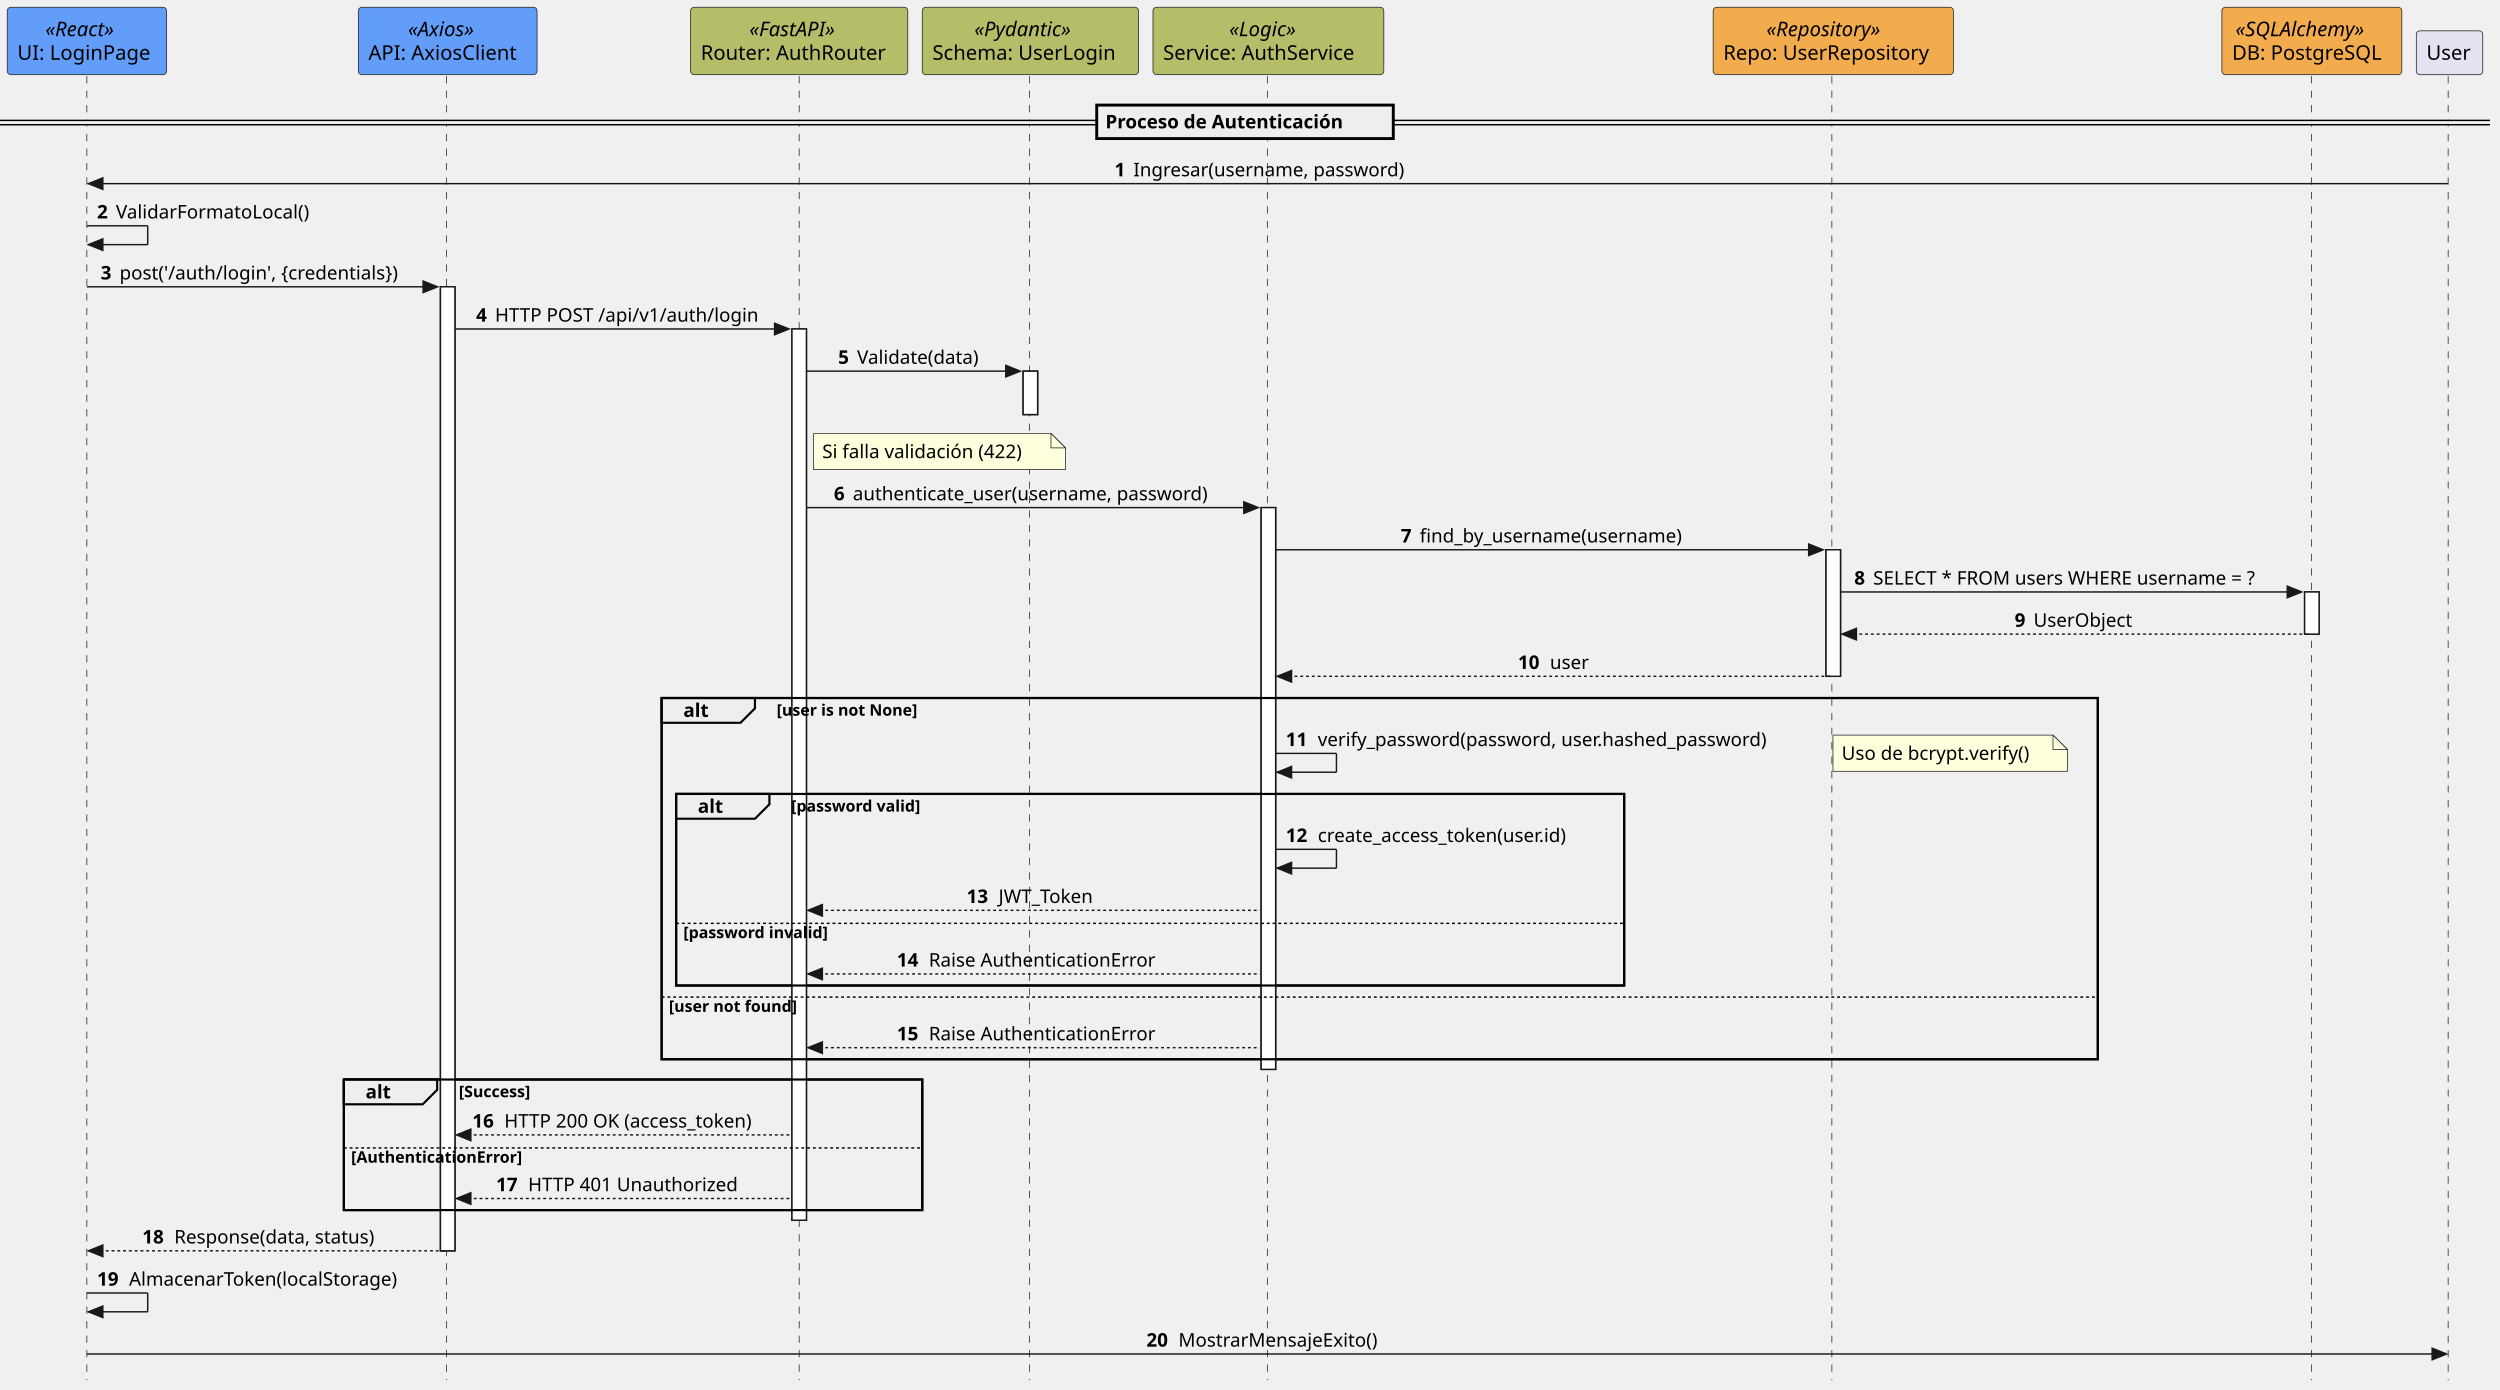
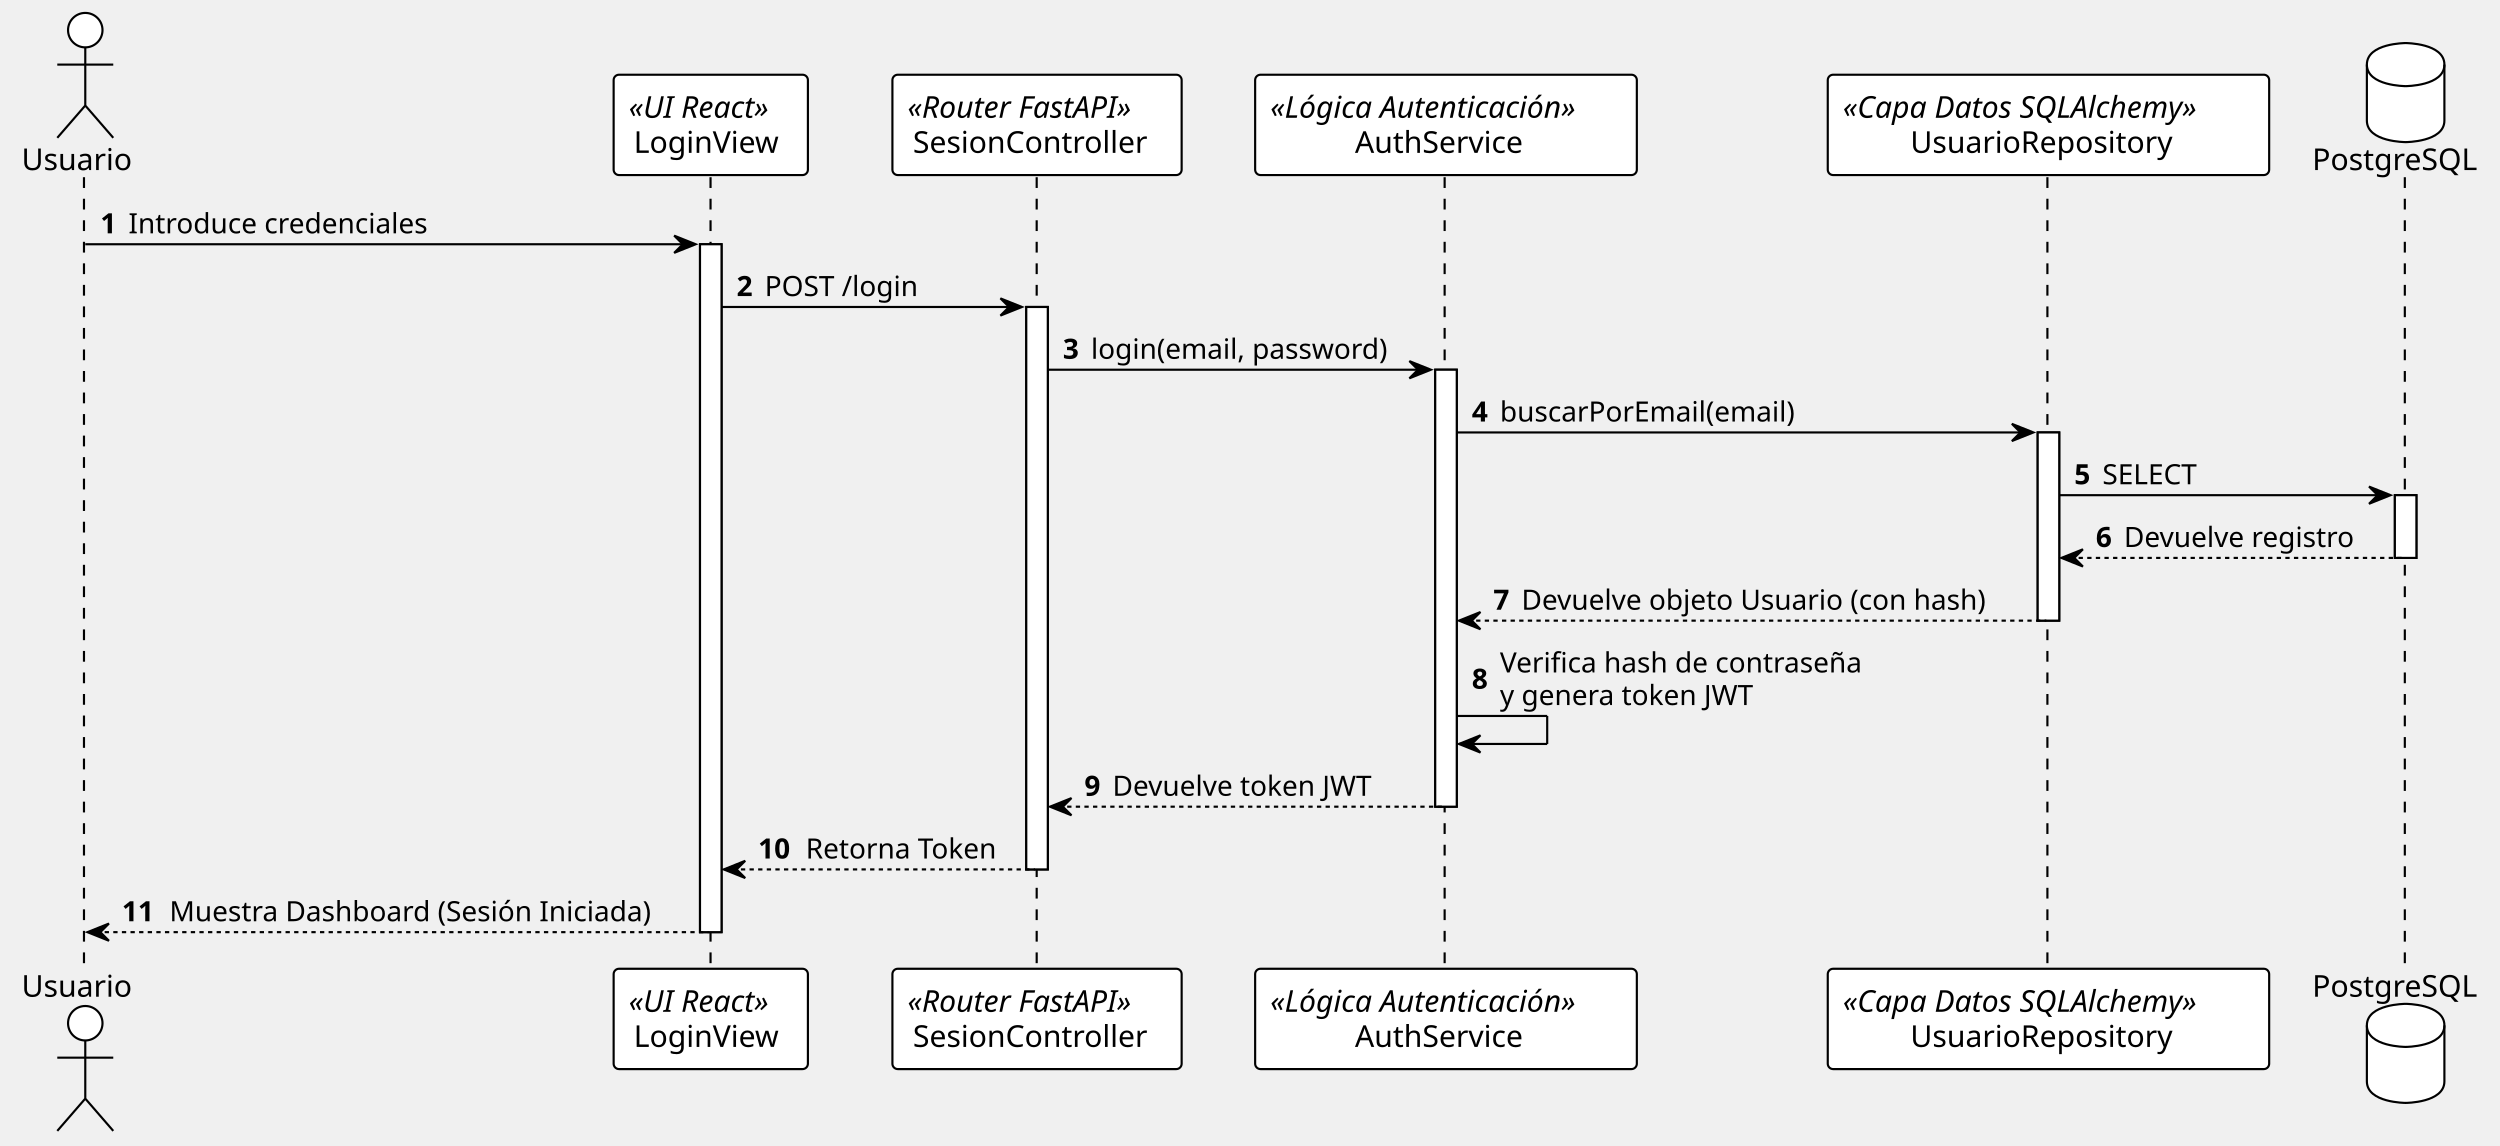
- <svg xmlns="http://www.w3.org/2000/svg" contentStyleType="text/css" data-diagram-type="SEQUENCE" height="960px" preserveAspectRatio="none" style="width:1727px;height:960px;background:#FFFFFF;" version="1.1" viewBox="0 0 1727 960" width="1727px" zoomAndPan="magnify">
+ <svg xmlns="http://www.w3.org/2000/svg" contentStyleType="text/css" data-diagram-type="SEQUENCE" height="532px" preserveAspectRatio="none" style="width:1161px;height:532px;background:#FFFFFF;" version="1.1" viewBox="0 0 1161 532" width="1161px" zoomAndPan="magnify">
  <defs />
  <g>
    <g>
-       <rect fill="#FFFFFF" height="665.938" style="stroke:#181818;stroke-width:1;" width="10" x="304.268" y="198.125" />
-     </g>
-     <g>
-       <rect fill="#FFFFFF" height="615.672" style="stroke:#181818;stroke-width:1;" width="10" x="547.088" y="227.258" />
-     </g>
-     <g>
-       <rect fill="#FFFFFF" height="30" style="stroke:#181818;stroke-width:1;" width="10" x="706.792" y="256.391" />
-     </g>
-     <g>
-       <rect fill="#FFFFFF" height="388.07" style="stroke:#181818;stroke-width:1;" width="10" x="871.212" y="350.656" />
-     </g>
-     <g>
-       <rect fill="#FFFFFF" height="87.398" style="stroke:#181818;stroke-width:1;" width="10" x="1261.424" y="379.789" />
-     </g>
-     <g>
-       <rect fill="#FFFFFF" height="29.133" style="stroke:#181818;stroke-width:1;" width="10" x="1592.028" y="408.922" />
-     </g>
-     <rect fill="none" height="249.539" style="stroke:#000000;stroke-width:1.5;" width="992.087" x="457.074" y="482.188" />
-     <rect fill="none" height="132.336" style="stroke:#000000;stroke-width:1.5;" width="654.897" x="467.074" y="548.453" />
-     <rect fill="none" height="90.203" style="stroke:#000000;stroke-width:1.5;" width="399.562" x="237.54" y="745.727" />
-     <g class="participant-lifeline" data-entity-uid="part1" data-qualified-name="UI" id="part1-lifeline">
-       <g>
-         <rect fill="#000000" fill-opacity="0" height="900.734" width="8" x="56.04" y="52.594" />
-         <line style="stroke:#181818;stroke-width:0.5;stroke-dasharray:5,5;" x1="60" x2="60" y1="52.594" y2="953.328" />
-       </g>
-     </g>
-     <g class="participant-lifeline" data-entity-uid="part2" data-qualified-name="AX" id="part2-lifeline">
-       <g>
-         <rect fill="#000000" fill-opacity="0" height="900.734" width="8" x="305.268" y="52.594" />
-         <line style="stroke:#181818;stroke-width:0.5;stroke-dasharray:5,5;" x1="308.54" x2="308.54" y1="52.594" y2="953.328" />
-       </g>
-     </g>
-     <g class="participant-lifeline" data-entity-uid="part3" data-qualified-name="API" id="part3-lifeline">
-       <g>
-         <rect fill="#000000" fill-opacity="0" height="900.734" width="8" x="548.088" y="52.594" />
-         <line style="stroke:#181818;stroke-width:0.5;stroke-dasharray:5,5;" x1="552.074" x2="552.074" y1="52.594" y2="953.328" />
-       </g>
-     </g>
-     <g class="participant-lifeline" data-entity-uid="part4" data-qualified-name="Pyd" id="part4-lifeline">
-       <g>
-         <rect fill="#000000" fill-opacity="0" height="900.734" width="8" x="707.792" y="52.594" />
-         <line style="stroke:#181818;stroke-width:0.5;stroke-dasharray:5,5;" x1="711.102" x2="711.102" y1="52.594" y2="953.328" />
-       </g>
-     </g>
-     <g class="participant-lifeline" data-entity-uid="part5" data-qualified-name="Srv" id="part5-lifeline">
-       <g>
-         <rect fill="#000000" fill-opacity="0" height="900.734" width="8" x="872.212" y="52.594" />
-         <line style="stroke:#181818;stroke-width:0.5;stroke-dasharray:5,5;" x1="875.481" x2="875.481" y1="52.594" y2="953.328" />
-       </g>
-     </g>
-     <g class="participant-lifeline" data-entity-uid="part6" data-qualified-name="Repo" id="part6-lifeline">
-       <g>
-         <rect fill="#000000" fill-opacity="0" height="900.734" width="8" x="1262.424" y="52.594" />
-         <line style="stroke:#181818;stroke-width:0.5;stroke-dasharray:5,5;" x1="1265.453" x2="1265.453" y1="52.594" y2="953.328" />
-       </g>
-     </g>
-     <g class="participant-lifeline" data-entity-uid="part7" data-qualified-name="DB" id="part7-lifeline">
-       <g>
-         <rect fill="#000000" fill-opacity="0" height="900.734" width="8" x="1593.028" y="52.594" />
-         <line style="stroke:#181818;stroke-width:0.5;stroke-dasharray:5,5;" x1="1596.876" x2="1596.876" y1="52.594" y2="953.328" />
-       </g>
-     </g>
-     <g class="participant-lifeline" data-entity-uid="part8" data-qualified-name="User" id="part8-lifeline">
-       <g>
-         <rect fill="#000000" fill-opacity="0" height="900.734" width="8" x="1688.135" y="52.594" />
-         <line style="stroke:#181818;stroke-width:0.5;stroke-dasharray:5,5;" x1="1691.18" x2="1691.18" y1="52.594" y2="953.328" />
-       </g>
-     </g>
-     <g class="participant participant-head" data-entity-uid="part1" data-qualified-name="UI" id="part1-head">
-       <rect fill="#629EF9" height="46.594" rx="2.5" ry="2.5" style="stroke:#181818;stroke-width:0.5;" width="110.079" x="5" y="5" />
-       <text fill="#000000" font-family="sans-serif" font-size="14" font-style="italic" lengthAdjust="spacing" textLength="57.388" x="31.346" y="24.995">«React»</text>
-       <text fill="#000000" font-family="sans-serif" font-size="14" lengthAdjust="spacing" textLength="96.079" x="12" y="41.292">UI: LoginPage</text>
-     </g>
-     <g class="participant participant-head" data-entity-uid="part2" data-qualified-name="AX" id="part2-head">
-       <rect fill="#629EF9" height="46.594" rx="2.5" ry="2.5" style="stroke:#181818;stroke-width:0.5;" width="123.457" x="247.54" y="5" />
-       <text fill="#000000" font-family="sans-serif" font-size="14" font-style="italic" lengthAdjust="spacing" textLength="54.893" x="281.822" y="24.995">«Axios»</text>
-       <text fill="#000000" font-family="sans-serif" font-size="14" lengthAdjust="spacing" textLength="109.457" x="254.54" y="41.292">API: AxiosClient</text>
-     </g>
-     <g class="participant participant-head" data-entity-uid="part3" data-qualified-name="API" id="part3-head">
-       <rect fill="#B5BD68" height="46.594" rx="2.5" ry="2.5" style="stroke:#181818;stroke-width:0.5;" width="150.028" x="477.074" y="5" />
-       <text fill="#000000" font-family="sans-serif" font-size="14" font-style="italic" lengthAdjust="spacing" textLength="68.845" x="517.665" y="24.995">«FastAPI»</text>
-       <text fill="#000000" font-family="sans-serif" font-size="14" lengthAdjust="spacing" textLength="136.028" x="484.074" y="41.292">Router: AuthRouter</text>
-     </g>
-     <g class="participant participant-head" data-entity-uid="part4" data-qualified-name="Pyd" id="part4-head">
-       <rect fill="#B5BD68" height="46.594" rx="2.5" ry="2.5" style="stroke:#181818;stroke-width:0.5;" width="149.379" x="637.102" y="5" />
-       <text fill="#000000" font-family="sans-serif" font-size="14" font-style="italic" lengthAdjust="spacing" textLength="77.424" x="673.08" y="24.995">«Pydantic»</text>
-       <text fill="#000000" font-family="sans-serif" font-size="14" lengthAdjust="spacing" textLength="135.379" x="644.102" y="41.292">Schema: UserLogin</text>
-     </g>
-     <g class="participant participant-head" data-entity-uid="part5" data-qualified-name="Srv" id="part5-head">
-       <rect fill="#B5BD68" height="46.594" rx="2.5" ry="2.5" style="stroke:#181818;stroke-width:0.5;" width="159.462" x="796.481" y="5" />
-       <text fill="#000000" font-family="sans-serif" font-size="14" font-style="italic" lengthAdjust="spacing" textLength="54.12" x="849.152" y="24.995">«Logic»</text>
-       <text fill="#000000" font-family="sans-serif" font-size="14" lengthAdjust="spacing" textLength="145.462" x="803.481" y="41.292">Service: AuthService</text>
-     </g>
-     <g class="participant participant-head" data-entity-uid="part6" data-qualified-name="Repo" id="part6-head">
-       <rect fill="#F2AC4E" height="46.594" rx="2.5" ry="2.5" style="stroke:#181818;stroke-width:0.5;" width="165.942" x="1183.453" y="5" />
-       <text fill="#000000" font-family="sans-serif" font-size="14" font-style="italic" lengthAdjust="spacing" textLength="92.353" x="1220.248" y="24.995">«Repository»</text>
-       <text fill="#000000" font-family="sans-serif" font-size="14" lengthAdjust="spacing" textLength="151.942" x="1190.453" y="41.292">Repo: UserRepository</text>
-     </g>
-     <g class="participant participant-head" data-entity-uid="part7" data-qualified-name="DB" id="part7-head">
-       <rect fill="#F2AC4E" height="46.594" rx="2.5" ry="2.5" style="stroke:#181818;stroke-width:0.5;" width="124.305" x="1534.876" y="5" />
-       <text fill="#000000" font-family="sans-serif" font-size="14" font-style="italic" lengthAdjust="spacing" textLength="105.561" x="1544.248" y="24.995">«SQLAlchemy»</text>
-       <text fill="#000000" font-family="sans-serif" font-size="14" lengthAdjust="spacing" textLength="110.305" x="1541.876" y="41.292">DB: PostgreSQL</text>
-     </g>
-     <g class="participant participant-head" data-entity-uid="part8" data-qualified-name="User" id="part8-head">
-       <rect fill="#E2E2F0" height="30.297" rx="2.5" ry="2.5" style="stroke:#181818;stroke-width:0.5;" width="45.91" x="1669.18" y="21.297" />
-       <text fill="#000000" font-family="sans-serif" font-size="14" lengthAdjust="spacing" textLength="31.91" x="1676.18" y="41.292">User</text>
-     </g>
-     <g>
-       <rect fill="#FFFFFF" height="665.938" style="stroke:#181818;stroke-width:1;" width="10" x="304.268" y="198.125" />
-     </g>
-     <g>
-       <rect fill="#FFFFFF" height="615.672" style="stroke:#181818;stroke-width:1;" width="10" x="547.088" y="227.258" />
-     </g>
-     <g>
-       <rect fill="#FFFFFF" height="30" style="stroke:#181818;stroke-width:1;" width="10" x="706.792" y="256.391" />
-     </g>
-     <g>
-       <rect fill="#FFFFFF" height="388.07" style="stroke:#181818;stroke-width:1;" width="10" x="871.212" y="350.656" />
-     </g>
-     <g>
-       <rect fill="#FFFFFF" height="87.398" style="stroke:#181818;stroke-width:1;" width="10" x="1261.424" y="379.789" />
-     </g>
-     <g>
-       <rect fill="#FFFFFF" height="29.133" style="stroke:#181818;stroke-width:1;" width="10" x="1592.028" y="408.922" />
-     </g>
-     <rect fill="#EEEEEE" height="3" style="stroke:#EEEEEE;stroke-width:1;" width="1720.09" x="0" y="83.16" />
-     <line style="stroke:#000000;stroke-width:1;" x1="0" x2="1720.09" y1="83.16" y2="83.16" />
-     <line style="stroke:#000000;stroke-width:1;" x1="0" x2="1720.09" y1="86.16" y2="86.16" />
-     <rect fill="#EEEEEE" height="23.133" style="stroke:#000000;stroke-width:2;" width="204.861" x="757.615" y="72.594" />
-     <text fill="#000000" font-family="sans-serif" font-size="13" font-weight="bold" lengthAdjust="spacing" textLength="186.335" x="763.615" y="88.661">Proceso de Autenticación</text>
-     <g class="message" data-entity-1="part8" data-entity-2="part1" id="msg1">
-       <polygon fill="#181818" points="71.04,122.859,61.04,126.859,71.04,130.859" style="stroke:#181818;stroke-width:1;" />
-       <line style="stroke:#181818;stroke-width:1;" x1="65.04" x2="1691.135" y1="126.859" y2="126.859" />
-       <text fill="#000000" font-family="sans-serif" font-size="13" font-weight="bold" lengthAdjust="spacing" textLength="9.045" x="769.9" y="121.793">1</text>
-       <text fill="#000000" font-family="sans-serif" font-size="13" lengthAdjust="spacing" textLength="199.329" x="782.946" y="121.793">Ingresar(username, password)</text>
-     </g>
-     <g class="message" data-entity-1="part1" data-entity-2="part1" id="msg2">
-       <line style="stroke:#181818;stroke-width:1;" x1="60.04" x2="102.04" y1="155.992" y2="155.992" />
-       <line style="stroke:#181818;stroke-width:1;" x1="102.04" x2="102.04" y1="155.992" y2="168.992" />
-       <line style="stroke:#181818;stroke-width:1;" x1="61.04" x2="102.04" y1="168.992" y2="168.992" />
-       <polygon fill="#181818" points="71.04,164.992,61.04,168.992,71.04,172.992" style="stroke:#181818;stroke-width:1;" />
-       <text fill="#000000" font-family="sans-serif" font-size="13" font-weight="bold" lengthAdjust="spacing" textLength="9.045" x="67.04" y="150.926">2</text>
-       <text fill="#000000" font-family="sans-serif" font-size="13" lengthAdjust="spacing" textLength="144.168" x="80.085" y="150.926">ValidarFormatoLocal()</text>
-     </g>
-     <g class="message" data-entity-1="part1" data-entity-2="part2" id="msg3">
-       <polygon fill="#181818" points="292.268,194.125,302.268,198.125,292.268,202.125" style="stroke:#181818;stroke-width:1;" />
-       <line style="stroke:#181818;stroke-width:1;" x1="60.04" x2="298.268" y1="198.125" y2="198.125" />
-       <text fill="#000000" font-family="sans-serif" font-size="13" font-weight="bold" lengthAdjust="spacing" textLength="9.045" x="69.54" y="193.059">3</text>
-       <text fill="#000000" font-family="sans-serif" font-size="13" lengthAdjust="spacing" textLength="212.183" x="82.585" y="193.059">post('/auth/login', {credentials})</text>
-     </g>
-     <g class="message" data-entity-1="part2" data-entity-2="part3" id="msg4">
-       <polygon fill="#181818" points="535.088,223.258,545.088,227.258,535.088,231.258" style="stroke:#181818;stroke-width:1;" />
-       <line style="stroke:#181818;stroke-width:1;" x1="314.268" x2="541.088" y1="227.258" y2="227.258" />
-       <text fill="#000000" font-family="sans-serif" font-size="13" font-weight="bold" lengthAdjust="spacing" textLength="9.045" x="328.88" y="222.192">4</text>
-       <text fill="#000000" font-family="sans-serif" font-size="13" lengthAdjust="spacing" textLength="190.55" x="341.925" y="222.192">HTTP POST /api/v1/auth/login</text>
-     </g>
-     <g class="message" data-entity-1="part3" data-entity-2="part4" id="msg5">
-       <polygon fill="#181818" points="694.792,252.391,704.792,256.391,694.792,260.391" style="stroke:#181818;stroke-width:1;" />
-       <line style="stroke:#181818;stroke-width:1;" x1="557.088" x2="700.792" y1="256.391" y2="256.391" />
-       <text fill="#000000" font-family="sans-serif" font-size="13" font-weight="bold" lengthAdjust="spacing" textLength="9.045" x="579.006" y="251.325">5</text>
-       <text fill="#000000" font-family="sans-serif" font-size="13" lengthAdjust="spacing" textLength="92.822" x="592.052" y="251.325">Validate(data)</text>
-     </g>
-     <path d="M562,299.391 L562,324.391 L736,324.391 L736,309.391 L726,299.391 L562,299.391" fill="#FEFFDD" style="stroke:#181818;stroke-width:0.5;" />
-     <path d="M726,299.391 L726,309.391 L736,309.391 L726,299.391" fill="#FEFFDD" style="stroke:#181818;stroke-width:0.5;" />
-     <text fill="#000000" font-family="sans-serif" font-size="13" lengthAdjust="spacing" textLength="153.004" x="568" y="316.457">Si falla validación (422)</text>
-     <g class="message" data-entity-1="part3" data-entity-2="part5" id="msg6">
-       <polygon fill="#181818" points="859.212,346.656,869.212,350.656,859.212,354.656" style="stroke:#181818;stroke-width:1;" />
-       <line style="stroke:#181818;stroke-width:1;" x1="557.088" x2="865.212" y1="350.656" y2="350.656" />
-       <text fill="#000000" font-family="sans-serif" font-size="13" font-weight="bold" lengthAdjust="spacing" textLength="9.045" x="576.062" y="345.59">6</text>
-       <text fill="#000000" font-family="sans-serif" font-size="13" lengthAdjust="spacing" textLength="263.129" x="589.108" y="345.59">authenticate_user(username, password)</text>
-     </g>
-     <g class="message" data-entity-1="part5" data-entity-2="part6" id="msg7">
-       <polygon fill="#181818" points="1249.424,375.789,1259.424,379.789,1249.424,383.789" style="stroke:#181818;stroke-width:1;" />
-       <line style="stroke:#181818;stroke-width:1;" x1="881.212" x2="1255.424" y1="379.789" y2="379.789" />
-       <text fill="#000000" font-family="sans-serif" font-size="13" font-weight="bold" lengthAdjust="spacing" textLength="9.045" x="967.689" y="374.723">7</text>
-       <text fill="#000000" font-family="sans-serif" font-size="13" lengthAdjust="spacing" textLength="194.213" x="980.734" y="374.723">find_by_username(username)</text>
-     </g>
-     <g class="message" data-entity-1="part6" data-entity-2="part7" id="msg8">
-       <polygon fill="#181818" points="1580.028,404.922,1590.028,408.922,1580.028,412.922" style="stroke:#181818;stroke-width:1;" />
-       <line style="stroke:#181818;stroke-width:1;" x1="1271.424" x2="1586.028" y1="408.922" y2="408.922" />
-       <text fill="#000000" font-family="sans-serif" font-size="13" font-weight="bold" lengthAdjust="spacing" textLength="9.045" x="1280.924" y="403.856">8</text>
-       <text fill="#000000" font-family="sans-serif" font-size="13" lengthAdjust="spacing" textLength="288.558" x="1293.97" y="403.856">SELECT * FROM users WHERE username = ?</text>
-     </g>
-     <g class="message" data-entity-1="part7" data-entity-2="part6" id="msg9">
-       <polygon fill="#181818" points="1282.424,434.055,1272.424,438.055,1282.424,442.055" style="stroke:#181818;stroke-width:1;" />
-       <line style="stroke:#181818;stroke-width:1;stroke-dasharray:2,2;" x1="1276.424" x2="1596.028" y1="438.055" y2="438.055" />
-       <text fill="#000000" font-family="sans-serif" font-size="13" font-weight="bold" lengthAdjust="spacing" textLength="9.045" x="1391.718" y="432.989">9</text>
-       <text fill="#000000" font-family="sans-serif" font-size="13" lengthAdjust="spacing" textLength="71.97" x="1404.764" y="432.989">UserObject</text>
-     </g>
-     <g class="message" data-entity-1="part6" data-entity-2="part5" id="msg10">
-       <polygon fill="#181818" points="892.212,463.188,882.212,467.188,892.212,471.188" style="stroke:#181818;stroke-width:1;" />
-       <line style="stroke:#181818;stroke-width:1;stroke-dasharray:2,2;" x1="886.212" x2="1265.424" y1="467.188" y2="467.188" />
-       <text fill="#000000" font-family="sans-serif" font-size="13" font-weight="bold" lengthAdjust="spacing" textLength="18.091" x="1048.595" y="462.122">10</text>
-       <text fill="#000000" font-family="sans-serif" font-size="13" lengthAdjust="spacing" textLength="28.355" x="1070.686" y="462.122">user</text>
-     </g>
-     <path d="M457.074,482.188 L521.517,482.188 L521.517,489.32 L511.517,499.32 L457.074,499.32 L457.074,482.188" fill="#EEEEEE" style="stroke:#000000;stroke-width:1.5;" />
-     <rect fill="none" height="249.539" style="stroke:#000000;stroke-width:1.5;" width="992.087" x="457.074" y="482.188" />
-     <text fill="#000000" font-family="sans-serif" font-size="13" font-weight="bold" lengthAdjust="spacing" textLength="19.443" x="472.074" y="495.254">alt</text>
-     <text fill="#000000" font-family="sans-serif" font-size="11" font-weight="bold" lengthAdjust="spacing" textLength="111.826" x="536.517" y="494.398">[user is not None]</text>
-     <g class="message" data-entity-1="part5" data-entity-2="part5" id="msg11">
-       <line style="stroke:#181818;stroke-width:1;" x1="881.212" x2="923.212" y1="520.453" y2="520.453" />
-       <line style="stroke:#181818;stroke-width:1;" x1="923.212" x2="923.212" y1="520.453" y2="533.453" />
-       <line style="stroke:#181818;stroke-width:1;" x1="882.212" x2="923.212" y1="533.453" y2="533.453" />
-       <polygon fill="#181818" points="892.212,529.453,882.212,533.453,892.212,537.453" style="stroke:#181818;stroke-width:1;" />
-       <text fill="#000000" font-family="sans-serif" font-size="13" font-weight="bold" lengthAdjust="spacing" textLength="18.091" x="888.212" y="515.387">11</text>
-       <text fill="#000000" font-family="sans-serif" font-size="13" lengthAdjust="spacing" textLength="334.122" x="910.303" y="515.387">verify_password(password, user.hashed_password)</text>
-     </g>
-     <path d="M1266.212,507.82 L1266.212,532.82 L1428.212,532.82 L1428.212,517.82 L1418.212,507.82 L1266.212,507.82" fill="#FEFFDD" style="stroke:#181818;stroke-width:0.5;" />
-     <path d="M1418.212,507.82 L1418.212,517.82 L1428.212,517.82 L1418.212,507.82" fill="#FEFFDD" style="stroke:#181818;stroke-width:0.5;" />
-     <text fill="#000000" font-family="sans-serif" font-size="13" lengthAdjust="spacing" textLength="141.737" x="1272.212" y="524.887">Uso de bcrypt.verify()</text>
-     <path d="M467.074,548.453 L531.517,548.453 L531.517,555.586 L521.517,565.586 L467.074,565.586 L467.074,548.453" fill="#EEEEEE" style="stroke:#000000;stroke-width:1.5;" />
-     <rect fill="none" height="132.336" style="stroke:#000000;stroke-width:1.5;" width="654.897" x="467.074" y="548.453" />
-     <text fill="#000000" font-family="sans-serif" font-size="13" font-weight="bold" lengthAdjust="spacing" textLength="19.443" x="482.074" y="561.52">alt</text>
-     <text fill="#000000" font-family="sans-serif" font-size="11" font-weight="bold" lengthAdjust="spacing" textLength="103.302" x="546.517" y="560.664">[password valid]</text>
-     <g class="message" data-entity-1="part5" data-entity-2="part5" id="msg13">
-       <line style="stroke:#181818;stroke-width:1;" x1="881.212" x2="923.212" y1="586.719" y2="586.719" />
-       <line style="stroke:#181818;stroke-width:1;" x1="923.212" x2="923.212" y1="586.719" y2="599.719" />
-       <line style="stroke:#181818;stroke-width:1;" x1="882.212" x2="923.212" y1="599.719" y2="599.719" />
-       <polygon fill="#181818" points="892.212,595.719,882.212,599.719,892.212,603.719" style="stroke:#181818;stroke-width:1;" />
-       <text fill="#000000" font-family="sans-serif" font-size="13" font-weight="bold" lengthAdjust="spacing" textLength="18.091" x="888.212" y="581.653">12</text>
-       <text fill="#000000" font-family="sans-serif" font-size="13" lengthAdjust="spacing" textLength="189.668" x="910.303" y="581.653">create_access_token(user.id)</text>
-     </g>
-     <g class="message" data-entity-1="part5" data-entity-2="part3" id="msg14">
-       <polygon fill="#181818" points="568.088,624.852,558.088,628.852,568.088,632.852" style="stroke:#181818;stroke-width:1;" />
-       <line style="stroke:#181818;stroke-width:1;stroke-dasharray:2,2;" x1="562.088" x2="870.212" y1="628.852" y2="628.852" />
-       <text fill="#000000" font-family="sans-serif" font-size="13" font-weight="bold" lengthAdjust="spacing" textLength="18.091" x="667.71" y="623.786">13</text>
-       <text fill="#000000" font-family="sans-serif" font-size="13" lengthAdjust="spacing" textLength="70.789" x="689.801" y="623.786">JWT_Token</text>
-     </g>
-     <line style="stroke:#000000;stroke-width:1;stroke-dasharray:2,2;" x1="467.074" x2="1121.971" y1="637.852" y2="637.852" />
-     <text fill="#000000" font-family="sans-serif" font-size="11" font-weight="bold" lengthAdjust="spacing" textLength="114.904" x="472.074" y="648.062">[password invalid]</text>
-     <g class="message" data-entity-1="part5" data-entity-2="part3" id="msg15">
-       <polygon fill="#181818" points="568.088,668.789,558.088,672.789,568.088,676.789" style="stroke:#181818;stroke-width:1;" />
-       <line style="stroke:#181818;stroke-width:1;stroke-dasharray:2,2;" x1="562.088" x2="870.212" y1="672.789" y2="672.789" />
-       <text fill="#000000" font-family="sans-serif" font-size="13" font-weight="bold" lengthAdjust="spacing" textLength="18.091" x="619.531" y="667.723">14</text>
-       <text fill="#000000" font-family="sans-serif" font-size="13" lengthAdjust="spacing" textLength="167.147" x="641.622" y="667.723">Raise AuthenticationError</text>
-     </g>
-     <line style="stroke:#000000;stroke-width:1;stroke-dasharray:2,2;" x1="457.074" x2="1449.161" y1="688.789" y2="688.789" />
-     <text fill="#000000" font-family="sans-serif" font-size="11" font-weight="bold" lengthAdjust="spacing" textLength="101.503" x="462.074" y="699">[user not found]</text>
-     <g class="message" data-entity-1="part5" data-entity-2="part3" id="msg16">
-       <polygon fill="#181818" points="568.088,719.727,558.088,723.727,568.088,727.727" style="stroke:#181818;stroke-width:1;" />
-       <line style="stroke:#181818;stroke-width:1;stroke-dasharray:2,2;" x1="562.088" x2="870.212" y1="723.727" y2="723.727" />
-       <text fill="#000000" font-family="sans-serif" font-size="13" font-weight="bold" lengthAdjust="spacing" textLength="18.091" x="619.531" y="718.661">15</text>
-       <text fill="#000000" font-family="sans-serif" font-size="13" lengthAdjust="spacing" textLength="167.147" x="641.622" y="718.661">Raise AuthenticationError</text>
-     </g>
-     <path d="M237.54,745.727 L301.982,745.727 L301.982,752.859 L291.982,762.859 L237.54,762.859 L237.54,745.727" fill="#EEEEEE" style="stroke:#000000;stroke-width:1.5;" />
-     <rect fill="none" height="90.203" style="stroke:#000000;stroke-width:1.5;" width="399.562" x="237.54" y="745.727" />
-     <text fill="#000000" font-family="sans-serif" font-size="13" font-weight="bold" lengthAdjust="spacing" textLength="19.443" x="252.54" y="758.793">alt</text>
-     <text fill="#000000" font-family="sans-serif" font-size="11" font-weight="bold" lengthAdjust="spacing" textLength="59.404" x="316.982" y="757.937">[Success]</text>
-     <g class="message" data-entity-1="part3" data-entity-2="part2" id="msg17">
-       <polygon fill="#181818" points="325.268,779.992,315.268,783.992,325.268,787.992" style="stroke:#181818;stroke-width:1;" />
-       <line style="stroke:#181818;stroke-width:1;stroke-dasharray:2,2;" x1="319.268" x2="546.088" y1="783.992" y2="783.992" />
-       <text fill="#000000" font-family="sans-serif" font-size="13" font-weight="bold" lengthAdjust="spacing" textLength="18.091" x="326.268" y="778.926">16</text>
-       <text fill="#000000" font-family="sans-serif" font-size="13" lengthAdjust="spacing" textLength="186.729" x="348.359" y="778.926">HTTP 200 OK (access_token)</text>
-     </g>
-     <line style="stroke:#000000;stroke-width:1;stroke-dasharray:2,2;" x1="237.54" x2="637.102" y1="792.992" y2="792.992" />
-     <text fill="#000000" font-family="sans-serif" font-size="11" font-weight="bold" lengthAdjust="spacing" textLength="133.515" x="242.54" y="803.203">[AuthenticationError]</text>
-     <g class="message" data-entity-1="part3" data-entity-2="part2" id="msg18">
-       <polygon fill="#181818" points="325.268,823.93,315.268,827.93,325.268,831.93" style="stroke:#181818;stroke-width:1;" />
-       <line style="stroke:#181818;stroke-width:1;stroke-dasharray:2,2;" x1="319.268" x2="546.088" y1="827.93" y2="827.93" />
-       <text fill="#000000" font-family="sans-serif" font-size="13" font-weight="bold" lengthAdjust="spacing" textLength="18.091" x="342.705" y="822.864">17</text>
-       <text fill="#000000" font-family="sans-serif" font-size="13" lengthAdjust="spacing" textLength="153.855" x="364.796" y="822.864">HTTP 401 Unauthorized</text>
-     </g>
-     <g class="message" data-entity-1="part2" data-entity-2="part1" id="msg19">
-       <polygon fill="#181818" points="71.04,860.062,61.04,864.062,71.04,868.062" style="stroke:#181818;stroke-width:1;" />
-       <line style="stroke:#181818;stroke-width:1;stroke-dasharray:2,2;" x1="65.04" x2="308.268" y1="864.062" y2="864.062" />
-       <text fill="#000000" font-family="sans-serif" font-size="13" font-weight="bold" lengthAdjust="spacing" textLength="18.091" x="98.281" y="858.997">18</text>
-       <text fill="#000000" font-family="sans-serif" font-size="13" lengthAdjust="spacing" textLength="150.655" x="120.372" y="858.997">Response(data, status)</text>
-     </g>
-     <g class="message" data-entity-1="part1" data-entity-2="part1" id="msg20">
-       <line style="stroke:#181818;stroke-width:1;" x1="60.04" x2="102.04" y1="893.195" y2="893.195" />
-       <line style="stroke:#181818;stroke-width:1;" x1="102.04" x2="102.04" y1="893.195" y2="906.195" />
-       <line style="stroke:#181818;stroke-width:1;" x1="61.04" x2="102.04" y1="906.195" y2="906.195" />
-       <polygon fill="#181818" points="71.04,902.195,61.04,906.195,71.04,910.195" style="stroke:#181818;stroke-width:1;" />
-       <text fill="#000000" font-family="sans-serif" font-size="13" font-weight="bold" lengthAdjust="spacing" textLength="18.091" x="67.04" y="888.129">19</text>
-       <text fill="#000000" font-family="sans-serif" font-size="13" lengthAdjust="spacing" textLength="200.789" x="89.13" y="888.129">AlmacenarToken(localStorage)</text>
-     </g>
-     <g class="message" data-entity-1="part1" data-entity-2="part8" id="msg21">
-       <polygon fill="#181818" points="1680.135,931.328,1690.135,935.328,1680.135,939.328" style="stroke:#181818;stroke-width:1;" />
-       <line style="stroke:#181818;stroke-width:1;" x1="60.04" x2="1686.135" y1="935.328" y2="935.328" />
-       <text fill="#000000" font-family="sans-serif" font-size="13" font-weight="bold" lengthAdjust="spacing" textLength="18.091" x="791.936" y="930.262">20</text>
-       <text fill="#000000" font-family="sans-serif" font-size="13" lengthAdjust="spacing" textLength="146.212" x="814.027" y="930.262">MostrarMensajeExito()</text>
+       <rect fill="#FFFFFF" height="319.461" style="stroke:#000000;stroke-width:1;" width="10" x="325.082" y="113.43" />
+     </g>
+     <g>
+       <rect fill="#FFFFFF" height="261.195" style="stroke:#000000;stroke-width:1;" width="10" x="476.597" y="142.562" />
+     </g>
+     <g>
+       <rect fill="#FFFFFF" height="202.93" style="stroke:#000000;stroke-width:1;" width="10" x="666.518" y="171.695" />
+     </g>
+     <g>
+       <rect fill="#FFFFFF" height="87.398" style="stroke:#000000;stroke-width:1;" width="10" x="946.306" y="200.828" />
+     </g>
+     <g>
+       <rect fill="#FFFFFF" height="29.133" style="stroke:#000000;stroke-width:1;" width="10" x="1112.177" y="229.961" />
+     </g>
+     <g class="participant-lifeline" data-entity-uid="part1" data-qualified-name="Usuario" id="part1-lifeline">
+       <g>
+         <rect fill="#000000" fill-opacity="0" height="368.594" width="8" x="35.602" y="82.297" />
+         <line style="stroke:#000000;stroke-width:1;stroke-dasharray:5,5;" x1="39" x2="39" y1="82.297" y2="450.891" />
+       </g>
+     </g>
+     <g class="participant-lifeline" data-entity-uid="part2" data-qualified-name="LoginView" id="part2-lifeline">
+       <g>
+         <rect fill="#000000" fill-opacity="0" height="368.594" width="8" x="326.082" y="82.297" />
+         <line style="stroke:#000000;stroke-width:1;stroke-dasharray:5,5;" x1="329.975" x2="329.975" y1="82.297" y2="450.891" />
+       </g>
+     </g>
+     <g class="participant-lifeline" data-entity-uid="part3" data-qualified-name="SesionController" id="part3-lifeline">
+       <g>
+         <rect fill="#000000" fill-opacity="0" height="368.594" width="8" x="477.597" y="82.297" />
+         <line style="stroke:#000000;stroke-width:1;stroke-dasharray:5,5;" x1="481.438" x2="481.438" y1="82.297" y2="450.891" />
+       </g>
+     </g>
+     <g class="participant-lifeline" data-entity-uid="part4" data-qualified-name="AuthService" id="part4-lifeline">
+       <g>
+         <rect fill="#000000" fill-opacity="0" height="368.594" width="8" x="667.518" y="82.297" />
+         <line style="stroke:#000000;stroke-width:1;stroke-dasharray:5,5;" x1="670.89" x2="670.89" y1="82.297" y2="450.891" />
+       </g>
+     </g>
+     <g class="participant-lifeline" data-entity-uid="part5" data-qualified-name="UsuarioRepository" id="part5-lifeline">
+       <g>
+         <rect fill="#000000" fill-opacity="0" height="368.594" width="8" x="947.306" y="82.297" />
+         <line style="stroke:#000000;stroke-width:1;stroke-dasharray:5,5;" x1="950.812" x2="950.812" y1="82.297" y2="450.891" />
+       </g>
+     </g>
+     <g class="participant-lifeline" data-entity-uid="part6" data-qualified-name="PostgreSQL" id="part6-lifeline">
+       <g>
+         <rect fill="#000000" fill-opacity="0" height="368.594" width="8" x="1113.177" y="82.297" />
+         <line style="stroke:#000000;stroke-width:1;stroke-dasharray:5,5;" x1="1116.801" x2="1116.801" y1="82.297" y2="450.891" />
+       </g>
+     </g>
+     <g class="participant participant-head" data-entity-uid="part1" data-qualified-name="Usuario" id="part1-head">
+       <text fill="#000000" font-family="Verdana" font-size="14" lengthAdjust="spacing" textLength="53.204" x="10" y="78.995">Usuario</text>
+       <ellipse cx="39.602" cy="14" fill="#FFFFFF" rx="8" ry="8" style="stroke:#000000;stroke-width:1;" />
+       <path d="M39.602,22 L39.602,49 M26.602,30 L52.602,30 M39.602,49 L26.602,64 M39.602,49 L52.602,64" fill="none" style="stroke:#000000;stroke-width:1;" />
+     </g>
+     <g class="participant participant-tail" data-entity-uid="part1" data-qualified-name="Usuario" id="part1-tail">
+       <text fill="#000000" font-family="Verdana" font-size="14" lengthAdjust="spacing" textLength="53.204" x="10" y="462.886">Usuario</text>
+       <ellipse cx="39.602" cy="475.188" fill="#FFFFFF" rx="8" ry="8" style="stroke:#000000;stroke-width:1;" />
+       <path d="M39.602,483.188 L39.602,510.188 M26.602,491.188 L52.602,491.188 M39.602,510.188 L26.602,525.188 M39.602,510.188 L52.602,525.188" fill="none" style="stroke:#000000;stroke-width:1;" />
+     </g>
+     <g class="participant participant-head" data-entity-uid="part2" data-qualified-name="LoginView" id="part2-head">
+       <rect fill="#FFFFFF" height="46.594" rx="2.5" ry="2.5" style="stroke:#000000;stroke-width:1;" width="90.214" x="284.975" y="34.703" />
+       <text fill="#000000" font-family="Verdana" font-size="14" font-style="italic" lengthAdjust="spacing" textLength="76.214" x="291.975" y="54.698">«UI React»</text>
+       <text fill="#000000" font-family="Verdana" font-size="14" lengthAdjust="spacing" textLength="71.545" x="294.31" y="70.995">LoginView</text>
+     </g>
+     <g class="participant participant-tail" data-entity-uid="part2" data-qualified-name="LoginView" id="part2-tail">
+       <rect fill="#FFFFFF" height="46.594" rx="2.5" ry="2.5" style="stroke:#000000;stroke-width:1;" width="90.214" x="284.975" y="449.891" />
+       <text fill="#000000" font-family="Verdana" font-size="14" font-style="italic" lengthAdjust="spacing" textLength="76.214" x="291.975" y="469.886">«UI React»</text>
+       <text fill="#000000" font-family="Verdana" font-size="14" lengthAdjust="spacing" textLength="71.545" x="294.31" y="486.183">LoginView</text>
+     </g>
+     <g class="participant participant-head" data-entity-uid="part3" data-qualified-name="SesionController" id="part3-head">
+       <rect fill="#FFFFFF" height="46.594" rx="2.5" ry="2.5" style="stroke:#000000;stroke-width:1;" width="134.319" x="414.438" y="34.703" />
+       <text fill="#000000" font-family="Verdana" font-size="14" font-style="italic" lengthAdjust="spacing" textLength="120.319" x="421.438" y="54.698">«Router FastAPI»</text>
+       <text fill="#000000" font-family="Verdana" font-size="14" lengthAdjust="spacing" textLength="115.295" x="423.95" y="70.995">SesionController</text>
+     </g>
+     <g class="participant participant-tail" data-entity-uid="part3" data-qualified-name="SesionController" id="part3-tail">
+       <rect fill="#FFFFFF" height="46.594" rx="2.5" ry="2.5" style="stroke:#000000;stroke-width:1;" width="134.319" x="414.438" y="449.891" />
+       <text fill="#000000" font-family="Verdana" font-size="14" font-style="italic" lengthAdjust="spacing" textLength="120.319" x="421.438" y="469.886">«Router FastAPI»</text>
+       <text fill="#000000" font-family="Verdana" font-size="14" lengthAdjust="spacing" textLength="115.295" x="423.95" y="486.183">SesionController</text>
+     </g>
+     <g class="participant participant-head" data-entity-uid="part4" data-qualified-name="AuthService" id="part4-head">
+       <rect fill="#FFFFFF" height="46.594" rx="2.5" ry="2.5" style="stroke:#000000;stroke-width:1;" width="177.256" x="582.89" y="34.703" />
+       <text fill="#000000" font-family="Verdana" font-size="14" font-style="italic" lengthAdjust="spacing" textLength="163.256" x="589.89" y="54.698">«Lógica Autenticación»</text>
+       <text fill="#000000" font-family="Verdana" font-size="14" lengthAdjust="spacing" textLength="84.554" x="629.241" y="70.995">AuthService</text>
+     </g>
+     <g class="participant participant-tail" data-entity-uid="part4" data-qualified-name="AuthService" id="part4-tail">
+       <rect fill="#FFFFFF" height="46.594" rx="2.5" ry="2.5" style="stroke:#000000;stroke-width:1;" width="177.256" x="582.89" y="449.891" />
+       <text fill="#000000" font-family="Verdana" font-size="14" font-style="italic" lengthAdjust="spacing" textLength="163.256" x="589.89" y="469.886">«Lógica Autenticación»</text>
+       <text fill="#000000" font-family="Verdana" font-size="14" lengthAdjust="spacing" textLength="84.554" x="629.241" y="486.183">AuthService</text>
+     </g>
+     <g class="participant participant-head" data-entity-uid="part5" data-qualified-name="UsuarioRepository" id="part5-head">
+       <rect fill="#FFFFFF" height="46.594" rx="2.5" ry="2.5" style="stroke:#000000;stroke-width:1;" width="204.989" x="848.812" y="34.703" />
+       <text fill="#000000" font-family="Verdana" font-size="14" font-style="italic" lengthAdjust="spacing" textLength="190.989" x="855.812" y="54.698">«Capa Datos SQLAlchemy»</text>
+       <text fill="#000000" font-family="Verdana" font-size="14" lengthAdjust="spacing" textLength="128.276" x="887.168" y="70.995">UsuarioRepository</text>
+     </g>
+     <g class="participant participant-tail" data-entity-uid="part5" data-qualified-name="UsuarioRepository" id="part5-tail">
+       <rect fill="#FFFFFF" height="46.594" rx="2.5" ry="2.5" style="stroke:#000000;stroke-width:1;" width="204.989" x="848.812" y="449.891" />
+       <text fill="#000000" font-family="Verdana" font-size="14" font-style="italic" lengthAdjust="spacing" textLength="190.989" x="855.812" y="469.886">«Capa Datos SQLAlchemy»</text>
+       <text fill="#000000" font-family="Verdana" font-size="14" lengthAdjust="spacing" textLength="128.276" x="887.168" y="486.183">UsuarioRepository</text>
+     </g>
+     <g class="participant participant-head" data-entity-uid="part6" data-qualified-name="PostgreSQL" id="part6-head">
+       <text fill="#000000" font-family="Verdana" font-size="14" lengthAdjust="spacing" textLength="80.753" x="1073.801" y="78.995">PostgreSQL</text>
+       <path d="M1099.177,30 C1099.177,20 1117.177,20 1117.177,20 C1117.177,20 1135.177,20 1135.177,30 L1135.177,56 C1135.177,66 1117.177,66 1117.177,66 C1117.177,66 1099.177,66 1099.177,56 L1099.177,30" fill="#FFFFFF" style="stroke:#000000;stroke-width:1;" />
+       <path d="M1099.177,30 C1099.177,40 1117.177,40 1117.177,40 C1117.177,40 1135.177,40 1135.177,30" fill="none" style="stroke:#000000;stroke-width:1;" />
+     </g>
+     <g class="participant participant-tail" data-entity-uid="part6" data-qualified-name="PostgreSQL" id="part6-tail">
+       <text fill="#000000" font-family="Verdana" font-size="14" lengthAdjust="spacing" textLength="80.753" x="1073.801" y="462.886">PostgreSQL</text>
+       <path d="M1099.177,476.188 C1099.177,466.188 1117.177,466.188 1117.177,466.188 C1117.177,466.188 1135.177,466.188 1135.177,476.188 L1135.177,502.188 C1135.177,512.188 1117.177,512.188 1117.177,512.188 C1117.177,512.188 1099.177,512.188 1099.177,502.188 L1099.177,476.188" fill="#FFFFFF" style="stroke:#000000;stroke-width:1;" />
+       <path d="M1099.177,476.188 C1099.177,486.188 1117.177,486.188 1117.177,486.188 C1117.177,486.188 1135.177,486.188 1135.177,476.188" fill="none" style="stroke:#000000;stroke-width:1;" />
+     </g>
+     <g>
+       <rect fill="#FFFFFF" height="319.461" style="stroke:#000000;stroke-width:1;" width="10" x="325.082" y="113.43" />
+     </g>
+     <g>
+       <rect fill="#FFFFFF" height="261.195" style="stroke:#000000;stroke-width:1;" width="10" x="476.597" y="142.562" />
+     </g>
+     <g>
+       <rect fill="#FFFFFF" height="202.93" style="stroke:#000000;stroke-width:1;" width="10" x="666.518" y="171.695" />
+     </g>
+     <g>
+       <rect fill="#FFFFFF" height="87.398" style="stroke:#000000;stroke-width:1;" width="10" x="946.306" y="200.828" />
+     </g>
+     <g>
+       <rect fill="#FFFFFF" height="29.133" style="stroke:#000000;stroke-width:1;" width="10" x="1112.177" y="229.961" />
+     </g>
+     <g class="message" data-entity-1="part1" data-entity-2="part2" id="msg1">
+       <polygon fill="#000000" points="313.082,109.43,323.082,113.43,313.082,117.43,317.082,113.43" style="stroke:#000000;stroke-width:1;" />
+       <line style="stroke:#000000;stroke-width:1;" x1="39.602" x2="319.082" y1="113.43" y2="113.43" />
+       <text fill="#000000" font-family="Verdana" font-size="13" font-weight="bold" lengthAdjust="spacing" textLength="9.045" x="46.602" y="108.364">1</text>
+       <text fill="#000000" font-family="Verdana" font-size="13" lengthAdjust="spacing" textLength="148.326" x="59.648" y="108.364">Introduce credenciales</text>
+     </g>
+     <g class="message" data-entity-1="part2" data-entity-2="part3" id="msg2">
+       <polygon fill="#000000" points="464.597,138.562,474.597,142.562,464.597,146.562,468.597,142.562" style="stroke:#000000;stroke-width:1;" />
+       <line style="stroke:#000000;stroke-width:1;" x1="335.082" x2="470.597" y1="142.562" y2="142.562" />
+       <text fill="#000000" font-family="Verdana" font-size="13" font-weight="bold" lengthAdjust="spacing" textLength="9.045" x="342.082" y="137.497">2</text>
+       <text fill="#000000" font-family="Verdana" font-size="13" lengthAdjust="spacing" textLength="74.445" x="355.127" y="137.497">POST /login</text>
+     </g>
+     <g class="message" data-entity-1="part3" data-entity-2="part4" id="msg3">
+       <polygon fill="#000000" points="654.518,167.695,664.518,171.695,654.518,175.695,658.518,171.695" style="stroke:#000000;stroke-width:1;" />
+       <line style="stroke:#000000;stroke-width:1;" x1="486.597" x2="660.518" y1="171.695" y2="171.695" />
+       <text fill="#000000" font-family="Verdana" font-size="13" font-weight="bold" lengthAdjust="spacing" textLength="9.045" x="493.597" y="166.629">3</text>
+       <text fill="#000000" font-family="Verdana" font-size="13" lengthAdjust="spacing" textLength="147.875" x="506.643" y="166.629">login(email, password)</text>
+     </g>
+     <g class="message" data-entity-1="part4" data-entity-2="part5" id="msg4">
+       <polygon fill="#000000" points="934.306,196.828,944.306,200.828,934.306,204.828,938.306,200.828" style="stroke:#000000;stroke-width:1;" />
+       <line style="stroke:#000000;stroke-width:1;" x1="676.518" x2="940.306" y1="200.828" y2="200.828" />
+       <text fill="#000000" font-family="Verdana" font-size="13" font-weight="bold" lengthAdjust="spacing" textLength="9.045" x="683.518" y="195.762">4</text>
+       <text fill="#000000" font-family="Verdana" font-size="13" lengthAdjust="spacing" textLength="146.923" x="696.563" y="195.762">buscarPorEmail(email)</text>
+     </g>
+     <g class="message" data-entity-1="part5" data-entity-2="part6" id="msg5">
+       <polygon fill="#000000" points="1100.177,225.961,1110.177,229.961,1100.177,233.961,1104.177,229.961" style="stroke:#000000;stroke-width:1;" />
+       <line style="stroke:#000000;stroke-width:1;" x1="956.306" x2="1106.177" y1="229.961" y2="229.961" />
+       <text fill="#000000" font-family="Verdana" font-size="13" font-weight="bold" lengthAdjust="spacing" textLength="9.045" x="963.306" y="224.895">5</text>
+       <text fill="#000000" font-family="Verdana" font-size="13" lengthAdjust="spacing" textLength="48.94" x="976.352" y="224.895">SELECT</text>
+     </g>
+     <g class="message" data-entity-1="part6" data-entity-2="part5" id="msg6">
+       <polygon fill="#000000" points="967.306,255.094,957.306,259.094,967.306,263.094,963.306,259.094" style="stroke:#000000;stroke-width:1;" />
+       <line style="stroke:#000000;stroke-width:1;stroke-dasharray:2,2;" x1="961.306" x2="1116.177" y1="259.094" y2="259.094" />
+       <text fill="#000000" font-family="Verdana" font-size="13" font-weight="bold" lengthAdjust="spacing" textLength="9.045" x="973.306" y="254.028">6</text>
+       <text fill="#000000" font-family="Verdana" font-size="13" lengthAdjust="spacing" textLength="115.749" x="986.352" y="254.028">Devuelve registro</text>
+     </g>
+     <g class="message" data-entity-1="part5" data-entity-2="part4" id="msg7">
+       <polygon fill="#000000" points="687.518,284.227,677.518,288.227,687.518,292.227,683.518,288.227" style="stroke:#000000;stroke-width:1;" />
+       <line style="stroke:#000000;stroke-width:1;stroke-dasharray:2,2;" x1="681.518" x2="950.306" y1="288.227" y2="288.227" />
+       <text fill="#000000" font-family="Verdana" font-size="13" font-weight="bold" lengthAdjust="spacing" textLength="9.045" x="693.518" y="283.161">7</text>
+       <text fill="#000000" font-family="Verdana" font-size="13" lengthAdjust="spacing" textLength="232.743" x="706.563" y="283.161">Devuelve objeto Usuario (con hash)</text>
+     </g>
+     <g class="message" data-entity-1="part4" data-entity-2="part4" id="msg8">
+       <line style="stroke:#000000;stroke-width:1;" x1="676.518" x2="718.518" y1="332.492" y2="332.492" />
+       <line style="stroke:#000000;stroke-width:1;" x1="718.518" x2="718.518" y1="332.492" y2="345.492" />
+       <line style="stroke:#000000;stroke-width:1;" x1="677.518" x2="718.518" y1="345.492" y2="345.492" />
+       <polygon fill="#000000" points="687.518,341.492,677.518,345.492,687.518,349.492,683.518,345.492" style="stroke:#000000;stroke-width:1;" />
+       <text fill="#000000" font-family="Verdana" font-size="13" font-weight="bold" lengthAdjust="spacing" textLength="9.045" x="683.518" y="319.86">8</text>
+       <text fill="#000000" font-family="Verdana" font-size="13" lengthAdjust="spacing" textLength="181.74" x="696.563" y="312.293">Verifica hash de contraseña</text>
+       <text fill="#000000" font-family="Verdana" font-size="13" lengthAdjust="spacing" textLength="127.334" x="696.563" y="327.426">y genera token JWT</text>
+     </g>
+     <g class="message" data-entity-1="part4" data-entity-2="part3" id="msg9">
+       <polygon fill="#000000" points="497.597,370.625,487.597,374.625,497.597,378.625,493.597,374.625" style="stroke:#000000;stroke-width:1;" />
+       <line style="stroke:#000000;stroke-width:1;stroke-dasharray:2,2;" x1="491.597" x2="670.518" y1="374.625" y2="374.625" />
+       <text fill="#000000" font-family="Verdana" font-size="13" font-weight="bold" lengthAdjust="spacing" textLength="9.045" x="503.597" y="369.559">9</text>
+       <text fill="#000000" font-family="Verdana" font-size="13" lengthAdjust="spacing" textLength="130.952" x="516.643" y="369.559">Devuelve token JWT</text>
+     </g>
+     <g class="message" data-entity-1="part3" data-entity-2="part2" id="msg10">
+       <polygon fill="#000000" points="346.082,399.758,336.082,403.758,346.082,407.758,342.082,403.758" style="stroke:#000000;stroke-width:1;" />
+       <line style="stroke:#000000;stroke-width:1;stroke-dasharray:2,2;" x1="340.082" x2="480.597" y1="403.758" y2="403.758" />
+       <text fill="#000000" font-family="Verdana" font-size="13" font-weight="bold" lengthAdjust="spacing" textLength="18.091" x="352.082" y="398.692">10</text>
+       <text fill="#000000" font-family="Verdana" font-size="13" lengthAdjust="spacing" textLength="95.424" x="374.173" y="398.692">Retorna Token</text>
+     </g>
+     <g class="message" data-entity-1="part2" data-entity-2="part1" id="msg11">
+       <polygon fill="#000000" points="50.602,428.891,40.602,432.891,50.602,436.891,46.602,432.891" style="stroke:#000000;stroke-width:1;" />
+       <line style="stroke:#000000;stroke-width:1;stroke-dasharray:2,2;" x1="44.602" x2="329.082" y1="432.891" y2="432.891" />
+       <text fill="#000000" font-family="Verdana" font-size="13" font-weight="bold" lengthAdjust="spacing" textLength="18.091" x="56.602" y="427.825">11</text>
+       <text fill="#000000" font-family="Verdana" font-size="13" lengthAdjust="spacing" textLength="239.389" x="78.693" y="427.825">Muestra Dashboard (Sesión Iniciada)</text>
    </g>
  </g>
</svg>
